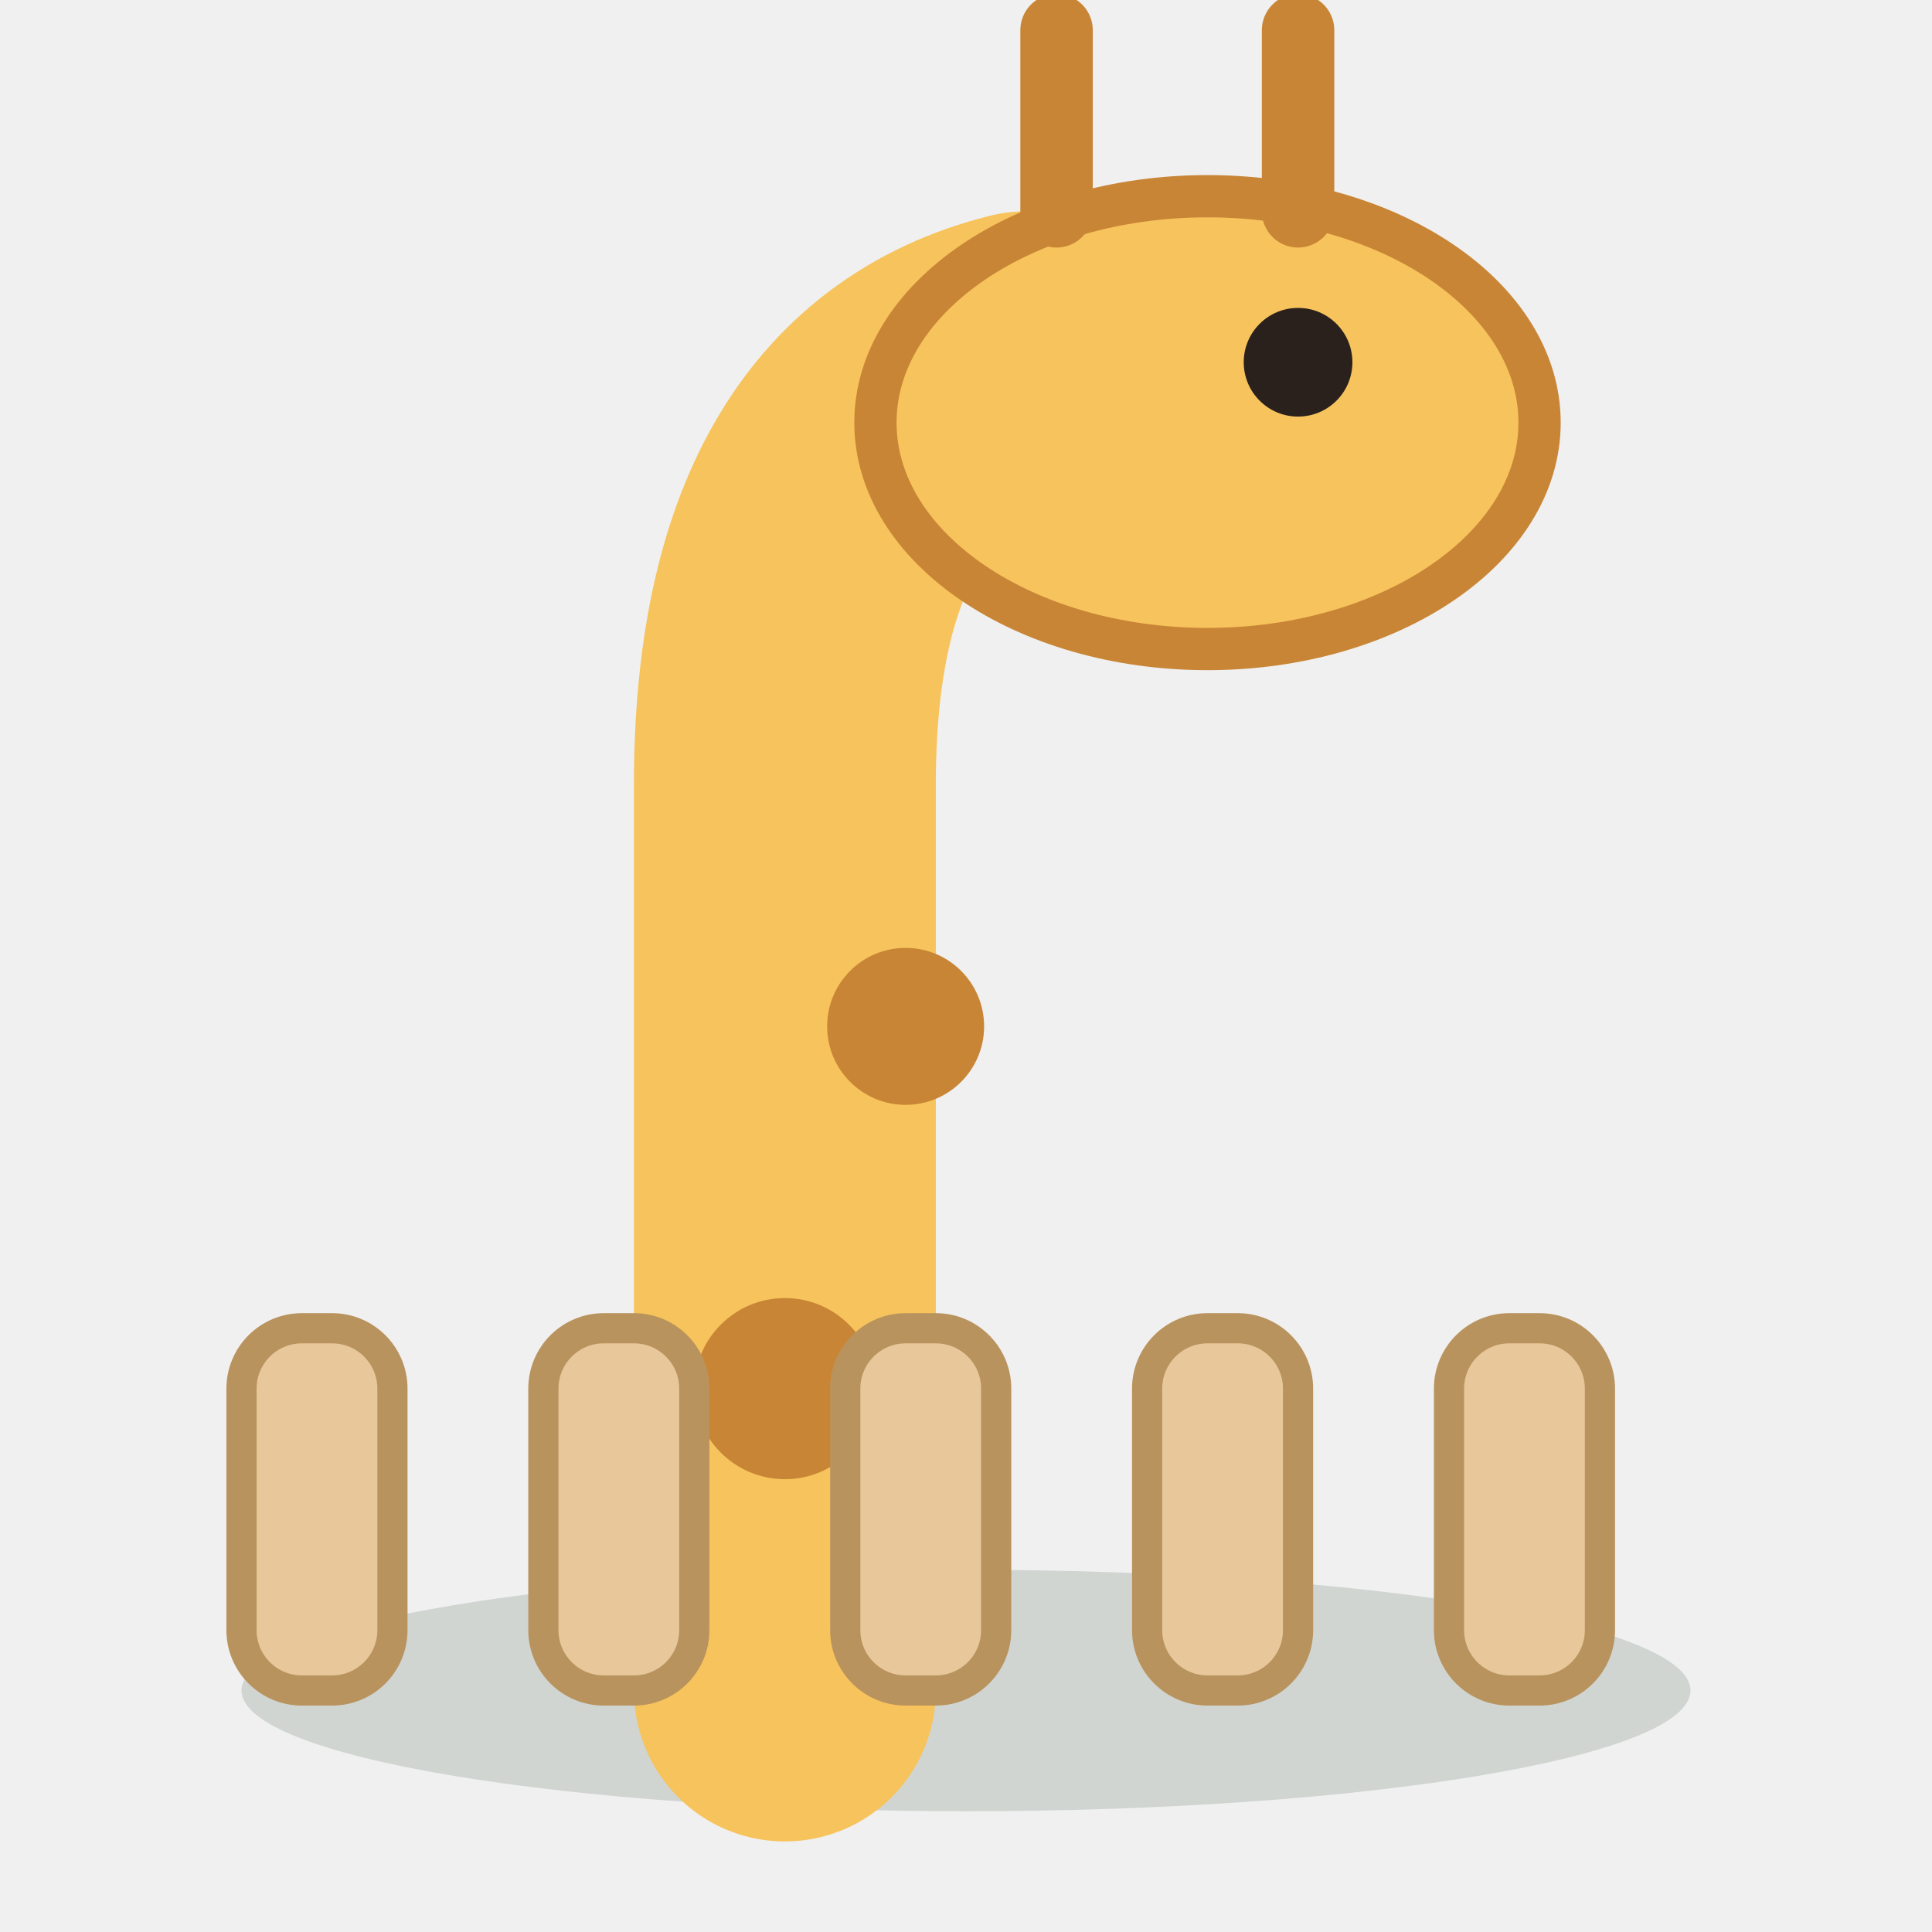
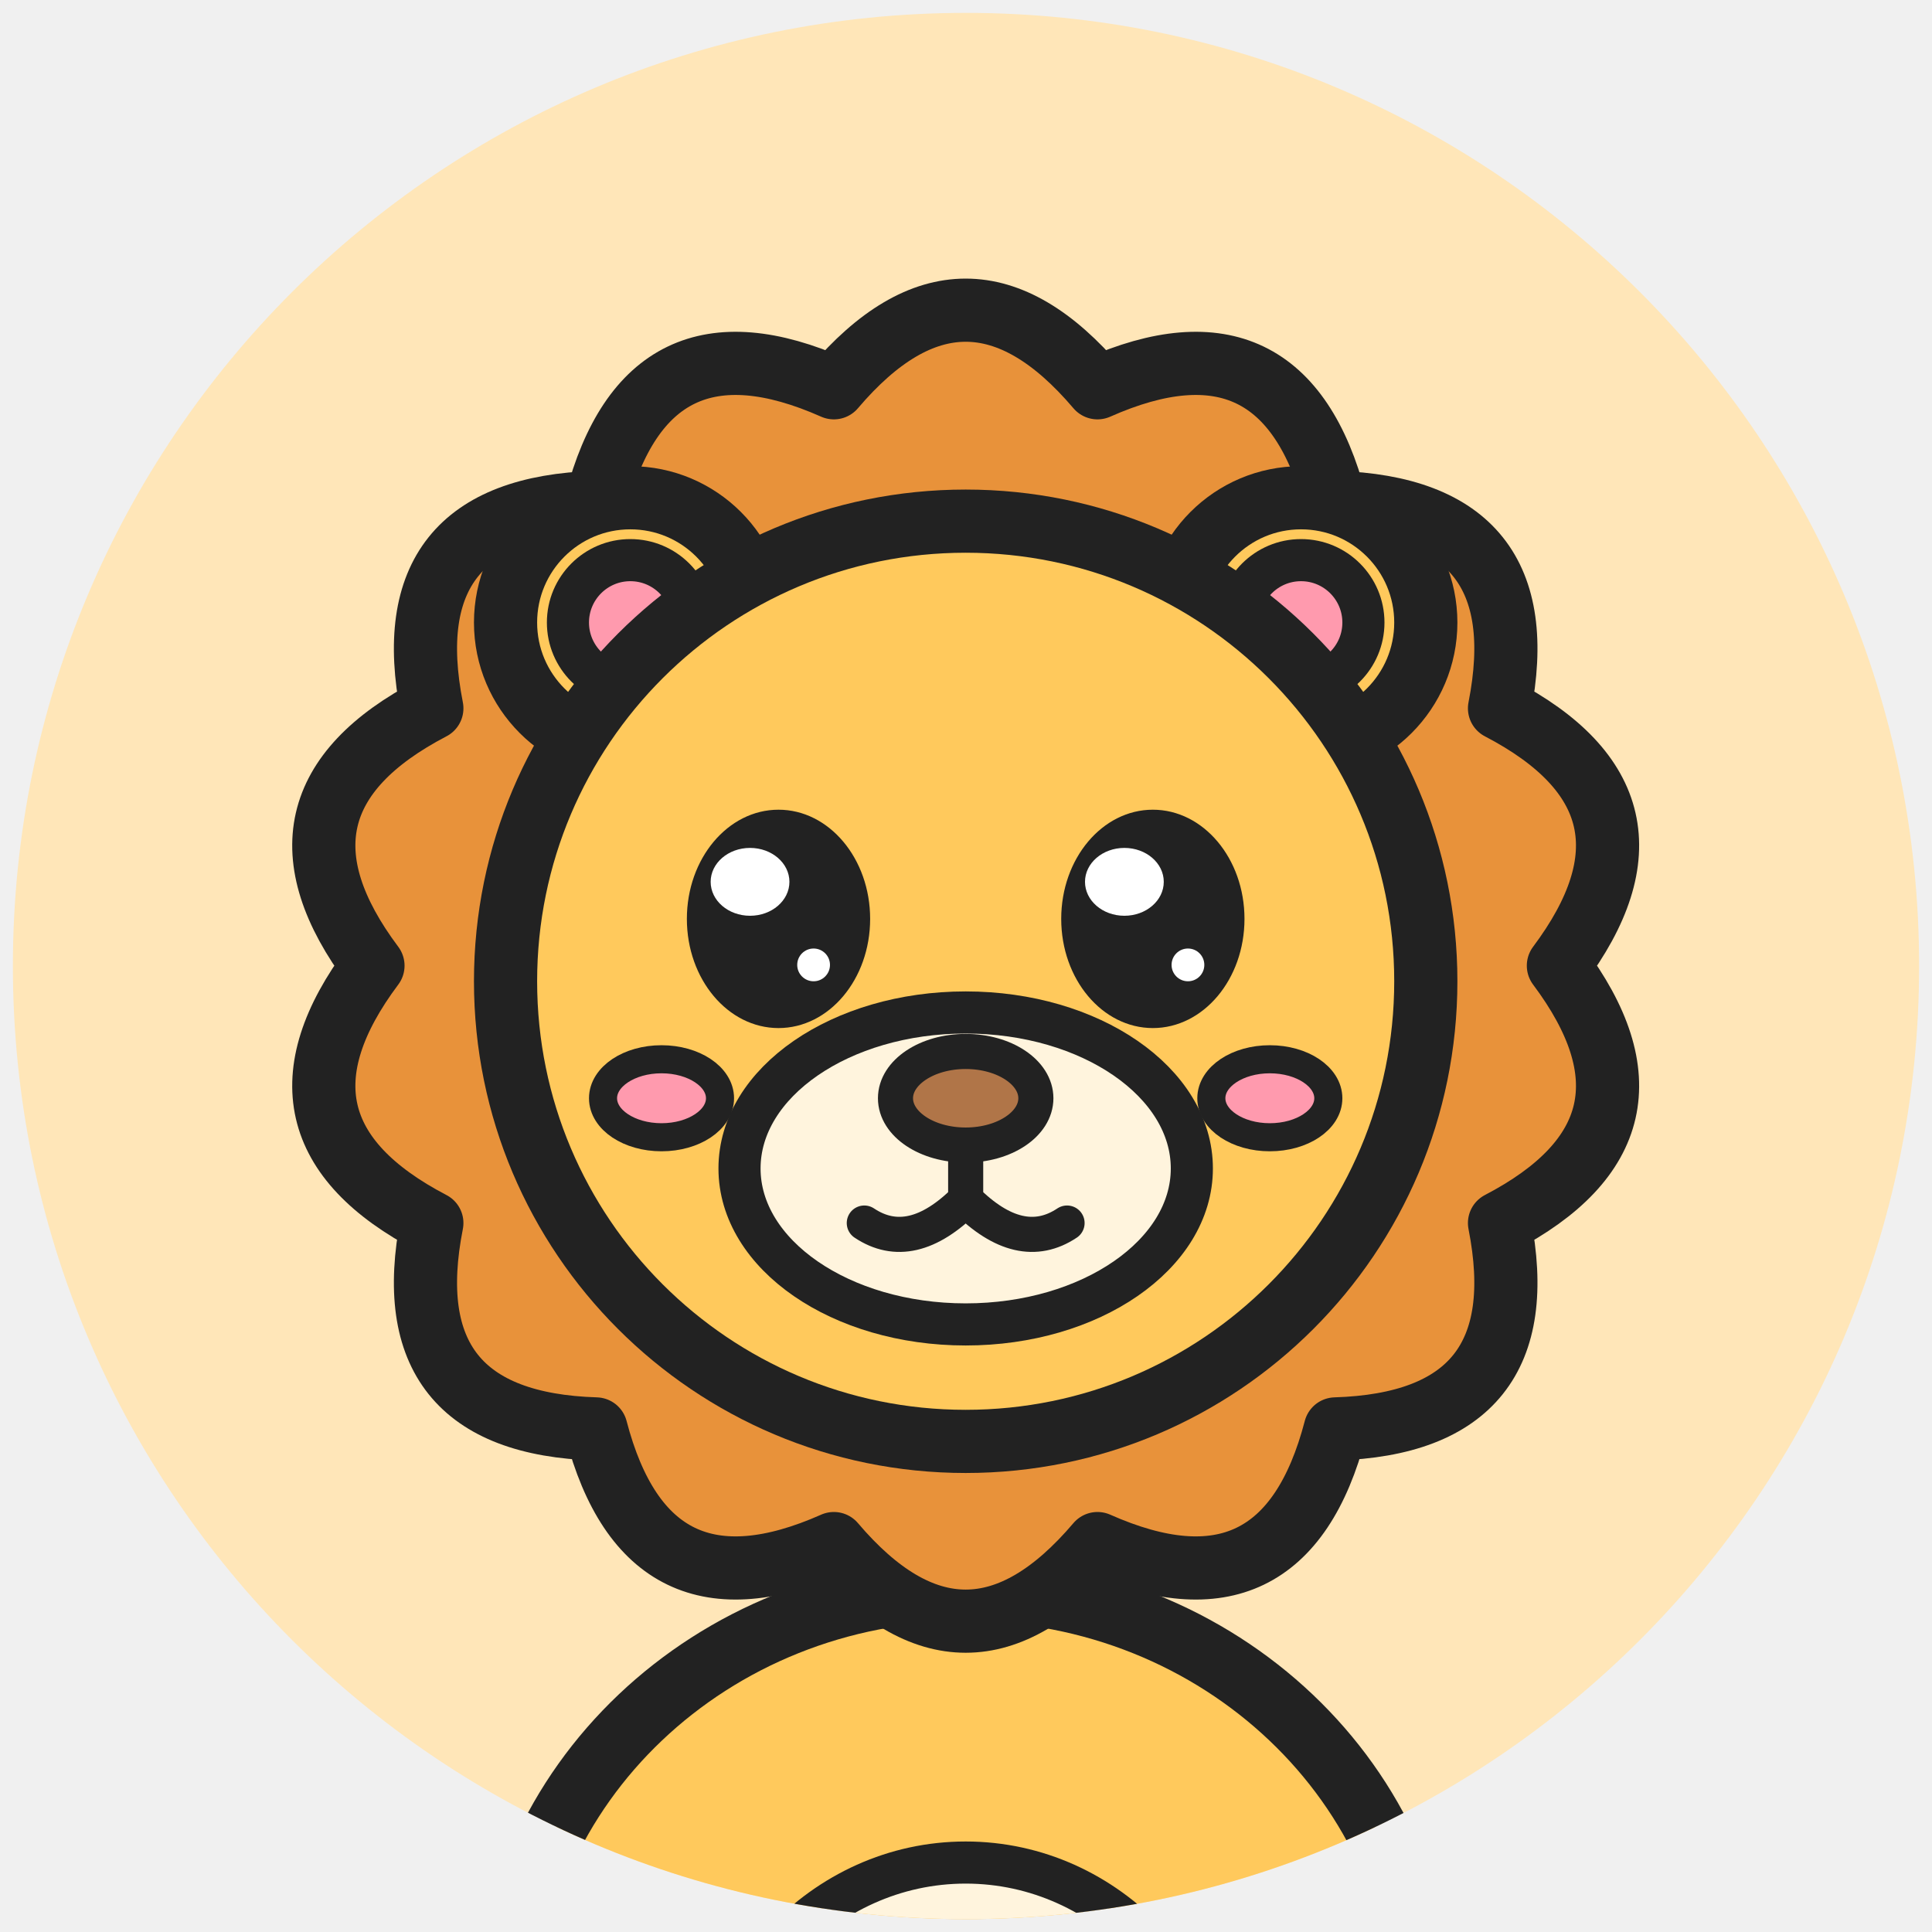
- <svg xmlns="http://www.w3.org/2000/svg" width="64" height="64" viewBox="0 0 64 64">
-   <ellipse cx="32" cy="56" rx="24" ry="4" fill="rgba(30,60,40,.15)" />
-   <path d="M26 56 V26 q0 -12 8 -14" stroke="#F7C35C" stroke-width="10" stroke-linecap="round" fill="none" />
-   <circle cx="30" cy="34" r="2.6" fill="#C98536" />
-   <circle cx="26" cy="46" r="3" fill="#C98536" />
-   <ellipse cx="40" cy="14" rx="11" ry="7.5" fill="#F7C35C" stroke="#C98536" stroke-width="1.4" />
-   <path d="M35 7 v-6 M43 7 v-6" stroke="#C98536" stroke-width="2.4" stroke-linecap="round" />
-   <circle cx="43" cy="12" r="1.8" fill="#2A211D" />
-   <rect x="8" y="44" width="5" height="12" rx="2" fill="#E8C79A" stroke="#B9935E" stroke-width="1" />
-   <rect x="18" y="44" width="5" height="12" rx="2" fill="#E8C79A" stroke="#B9935E" stroke-width="1" />
-   <rect x="28" y="44" width="5" height="12" rx="2" fill="#E8C79A" stroke="#B9935E" stroke-width="1" />
-   <rect x="38" y="44" width="5" height="12" rx="2" fill="#E8C79A" stroke="#B9935E" stroke-width="1" />
-   <rect x="48" y="44" width="5" height="12" rx="2" fill="#E8C79A" stroke="#B9935E" stroke-width="1" />
+ <svg xmlns="http://www.w3.org/2000/svg" width="64" height="64" viewBox="0 0 600 600">
+   <circle cx="300" cy="300" r="296" fill="#FFE6B8" />
+   <defs>
+     <clipPath id="badge">
+       <circle cx="300" cy="300" r="296" />
+     </clipPath>
+   </defs>
+   <g clip-path="url(#badge)">
+     <g transform="translate(-63.4 -63.4) scale(1.211)">
+       <path d="M404 626 Q 486 624 474 540" fill="none" stroke="#222222" stroke-width="57.6" stroke-linecap="round" stroke-linejoin="round" />
+       <path d="M404 626 Q 486 624 474 540" fill="none" stroke="#FFC95C" stroke-width="25.2" stroke-linecap="round" stroke-linejoin="round" />
+       <circle cx="472" cy="526" r="26" fill="#E8923A" stroke="#222222" stroke-width="16.2" stroke-linejoin="round" stroke-linecap="round" />
+       <ellipse cx="300" cy="572" rx="118" ry="112" fill="#FFC95C" stroke="#222222" stroke-width="16.2" stroke-linejoin="round" stroke-linecap="round" />
+       <ellipse cx="300" cy="600" rx="66" ry="70" fill="#FFF4DD" stroke="#222222" stroke-width="10.8" stroke-linejoin="round" stroke-linecap="round" />
+       <ellipse cx="242" cy="684" rx="50" ry="26" fill="#FFC95C" stroke="#222222" stroke-width="16.2" stroke-linejoin="round" stroke-linecap="round" />
+       <ellipse cx="358" cy="684" rx="50" ry="26" fill="#FFC95C" stroke="#222222" stroke-width="16.2" stroke-linejoin="round" stroke-linecap="round" />
+       <path d="M228 682 v -12 M244 684 v -14 M342 684 v -14 M358 682 v -12" fill="none" stroke="#222222" stroke-width="9.0" stroke-linejoin="round" stroke-linecap="round" />
+       <path d="M452.0 300.0 Q483.3 341.8 436.9 366.0 Q447.0 417.2 394.8 418.8 Q381.6 469.4 333.8 448.2 Q300.0 488.0 266.2 448.2 Q218.4 469.4 205.2 418.8 Q153.0 417.2 163.1 366.0 Q116.7 341.8 148.0 300.0 Q116.7 258.2 163.1 234.0 Q153.0 182.8 205.2 181.2 Q218.4 130.6 266.2 151.8 Q300.0 112.0 333.8 151.8 Q381.6 130.6 394.8 181.2 Q447.0 182.8 436.9 234.0 Q483.3 258.2 452.0 300.0Z" fill="#E8923A" stroke="#222222" stroke-width="16.2" stroke-linejoin="round" stroke-linecap="round" />
+       <circle cx="214" cy="212" r="32" fill="#FFC95C" stroke="#222222" stroke-width="16.2" stroke-linejoin="round" stroke-linecap="round" />
+       <circle cx="214" cy="212" r="16" fill="#FF9AAE" stroke="#222222" stroke-width="10.8" stroke-linejoin="round" stroke-linecap="round" />
+       <g transform="translate(600.0 0) scale(-1 1)">
+         <circle cx="214" cy="212" r="32" fill="#FFC95C" stroke="#222222" stroke-width="16.2" stroke-linejoin="round" stroke-linecap="round" />
+         <circle cx="214" cy="212" r="16" fill="#FF9AAE" stroke="#222222" stroke-width="10.8" stroke-linejoin="round" stroke-linecap="round" />
+       </g>
+       <circle cx="300" cy="304" r="118" fill="#FFC95C" stroke="#222222" stroke-width="16.2" stroke-linejoin="round" stroke-linecap="round" />
+       <ellipse cx="300" cy="352" rx="58" ry="40" fill="#FFF4DD" stroke="#222222" stroke-width="10.8" stroke-linejoin="round" stroke-linecap="round" />
+       <ellipse cx="300" cy="334" rx="18" ry="12" fill="#B07548" stroke="#222222" stroke-width="9.0" stroke-linejoin="round" stroke-linecap="round" />
+       <path d="M300 346 V 360 M300 360 Q 286 374 274 366 M300 360 Q 314 374 326 366" fill="none" stroke="#222222" stroke-width="9.0" stroke-linejoin="round" stroke-linecap="round" />
+       <ellipse cx="252" cy="288" rx="23.5" ry="28.0" fill="#222222" />
+       <ellipse cx="244.7" cy="278.5" rx="10.1" ry="8.7" fill="#FFFFFF" />
+       <circle cx="261.0" cy="299.8" r="4.2" fill="#FFFFFF" />
+       <ellipse cx="348" cy="288" rx="23.5" ry="28.0" fill="#222222" />
+       <ellipse cx="340.7" cy="278.5" rx="10.1" ry="8.7" fill="#FFFFFF" />
+       <circle cx="357.0" cy="299.8" r="4.2" fill="#FFFFFF" />
+       <ellipse cx="222" cy="334" rx="15" ry="10" fill="#FF9AAE" stroke="#222222" stroke-width="7.2" stroke-linejoin="round" stroke-linecap="round" />
+       <ellipse cx="378" cy="334" rx="15" ry="10" fill="#FF9AAE" stroke="#222222" stroke-width="7.2" stroke-linejoin="round" stroke-linecap="round" />
+     </g>
+   </g>
</svg>
